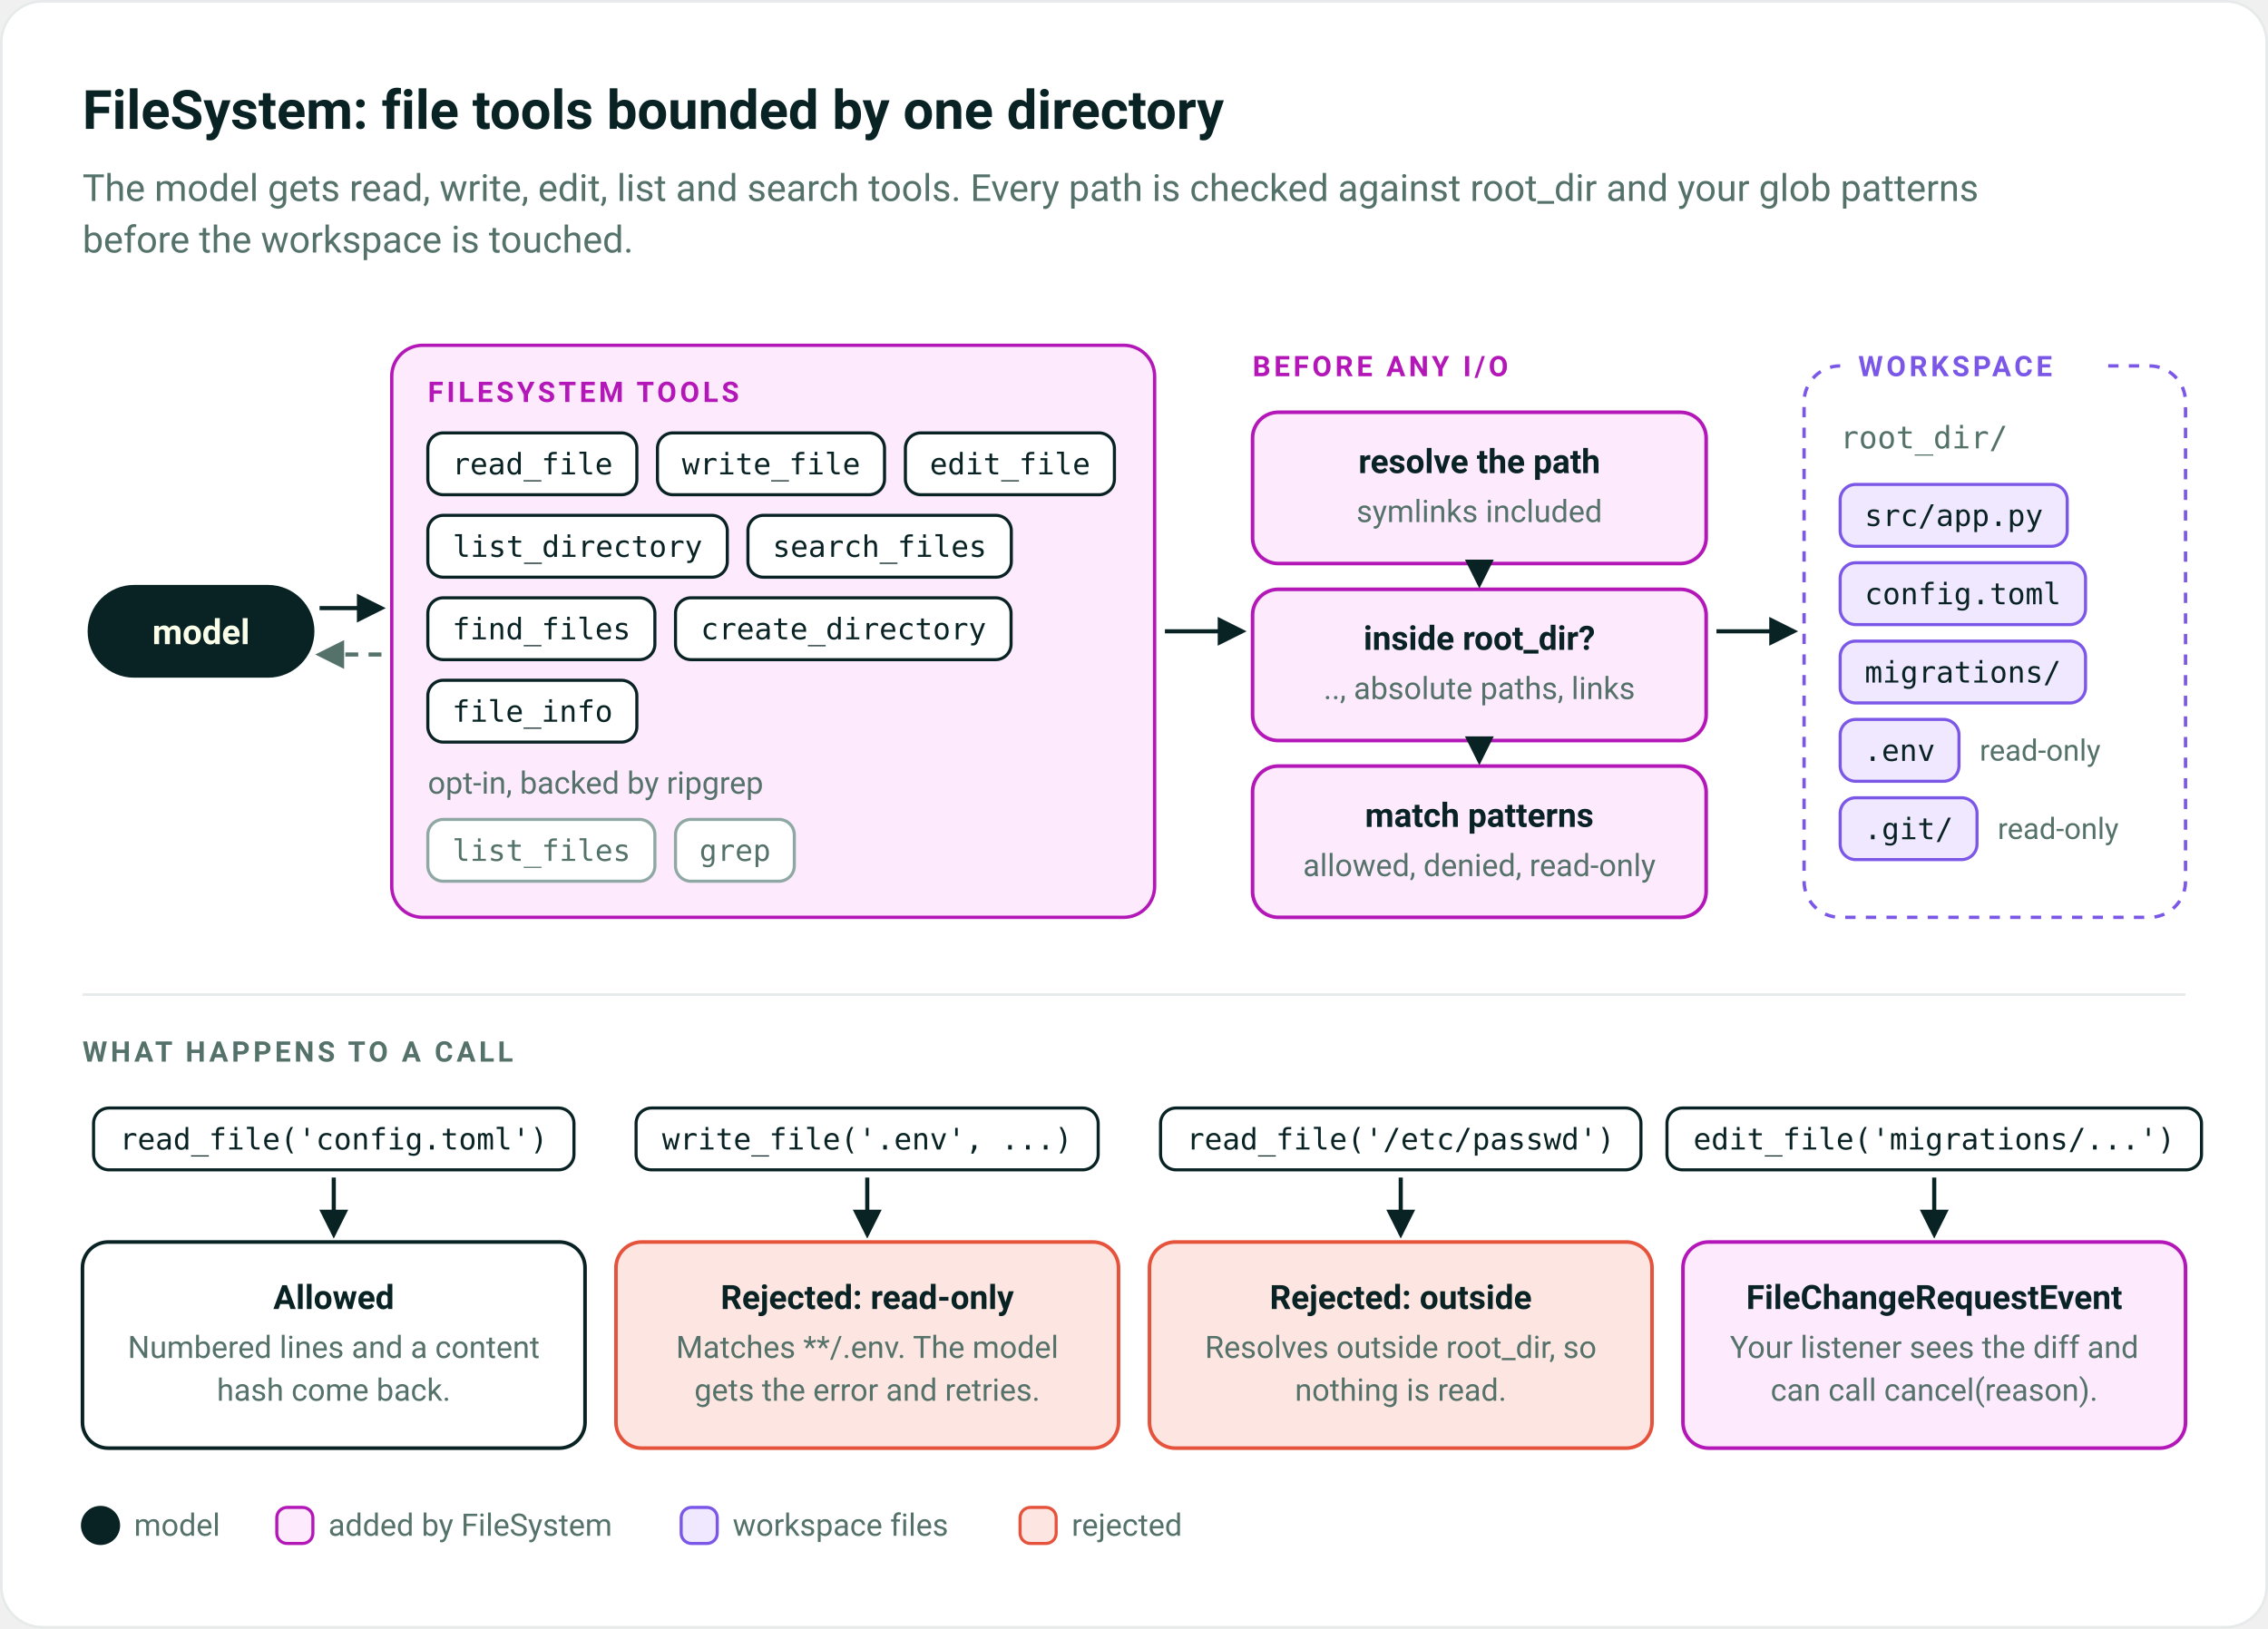
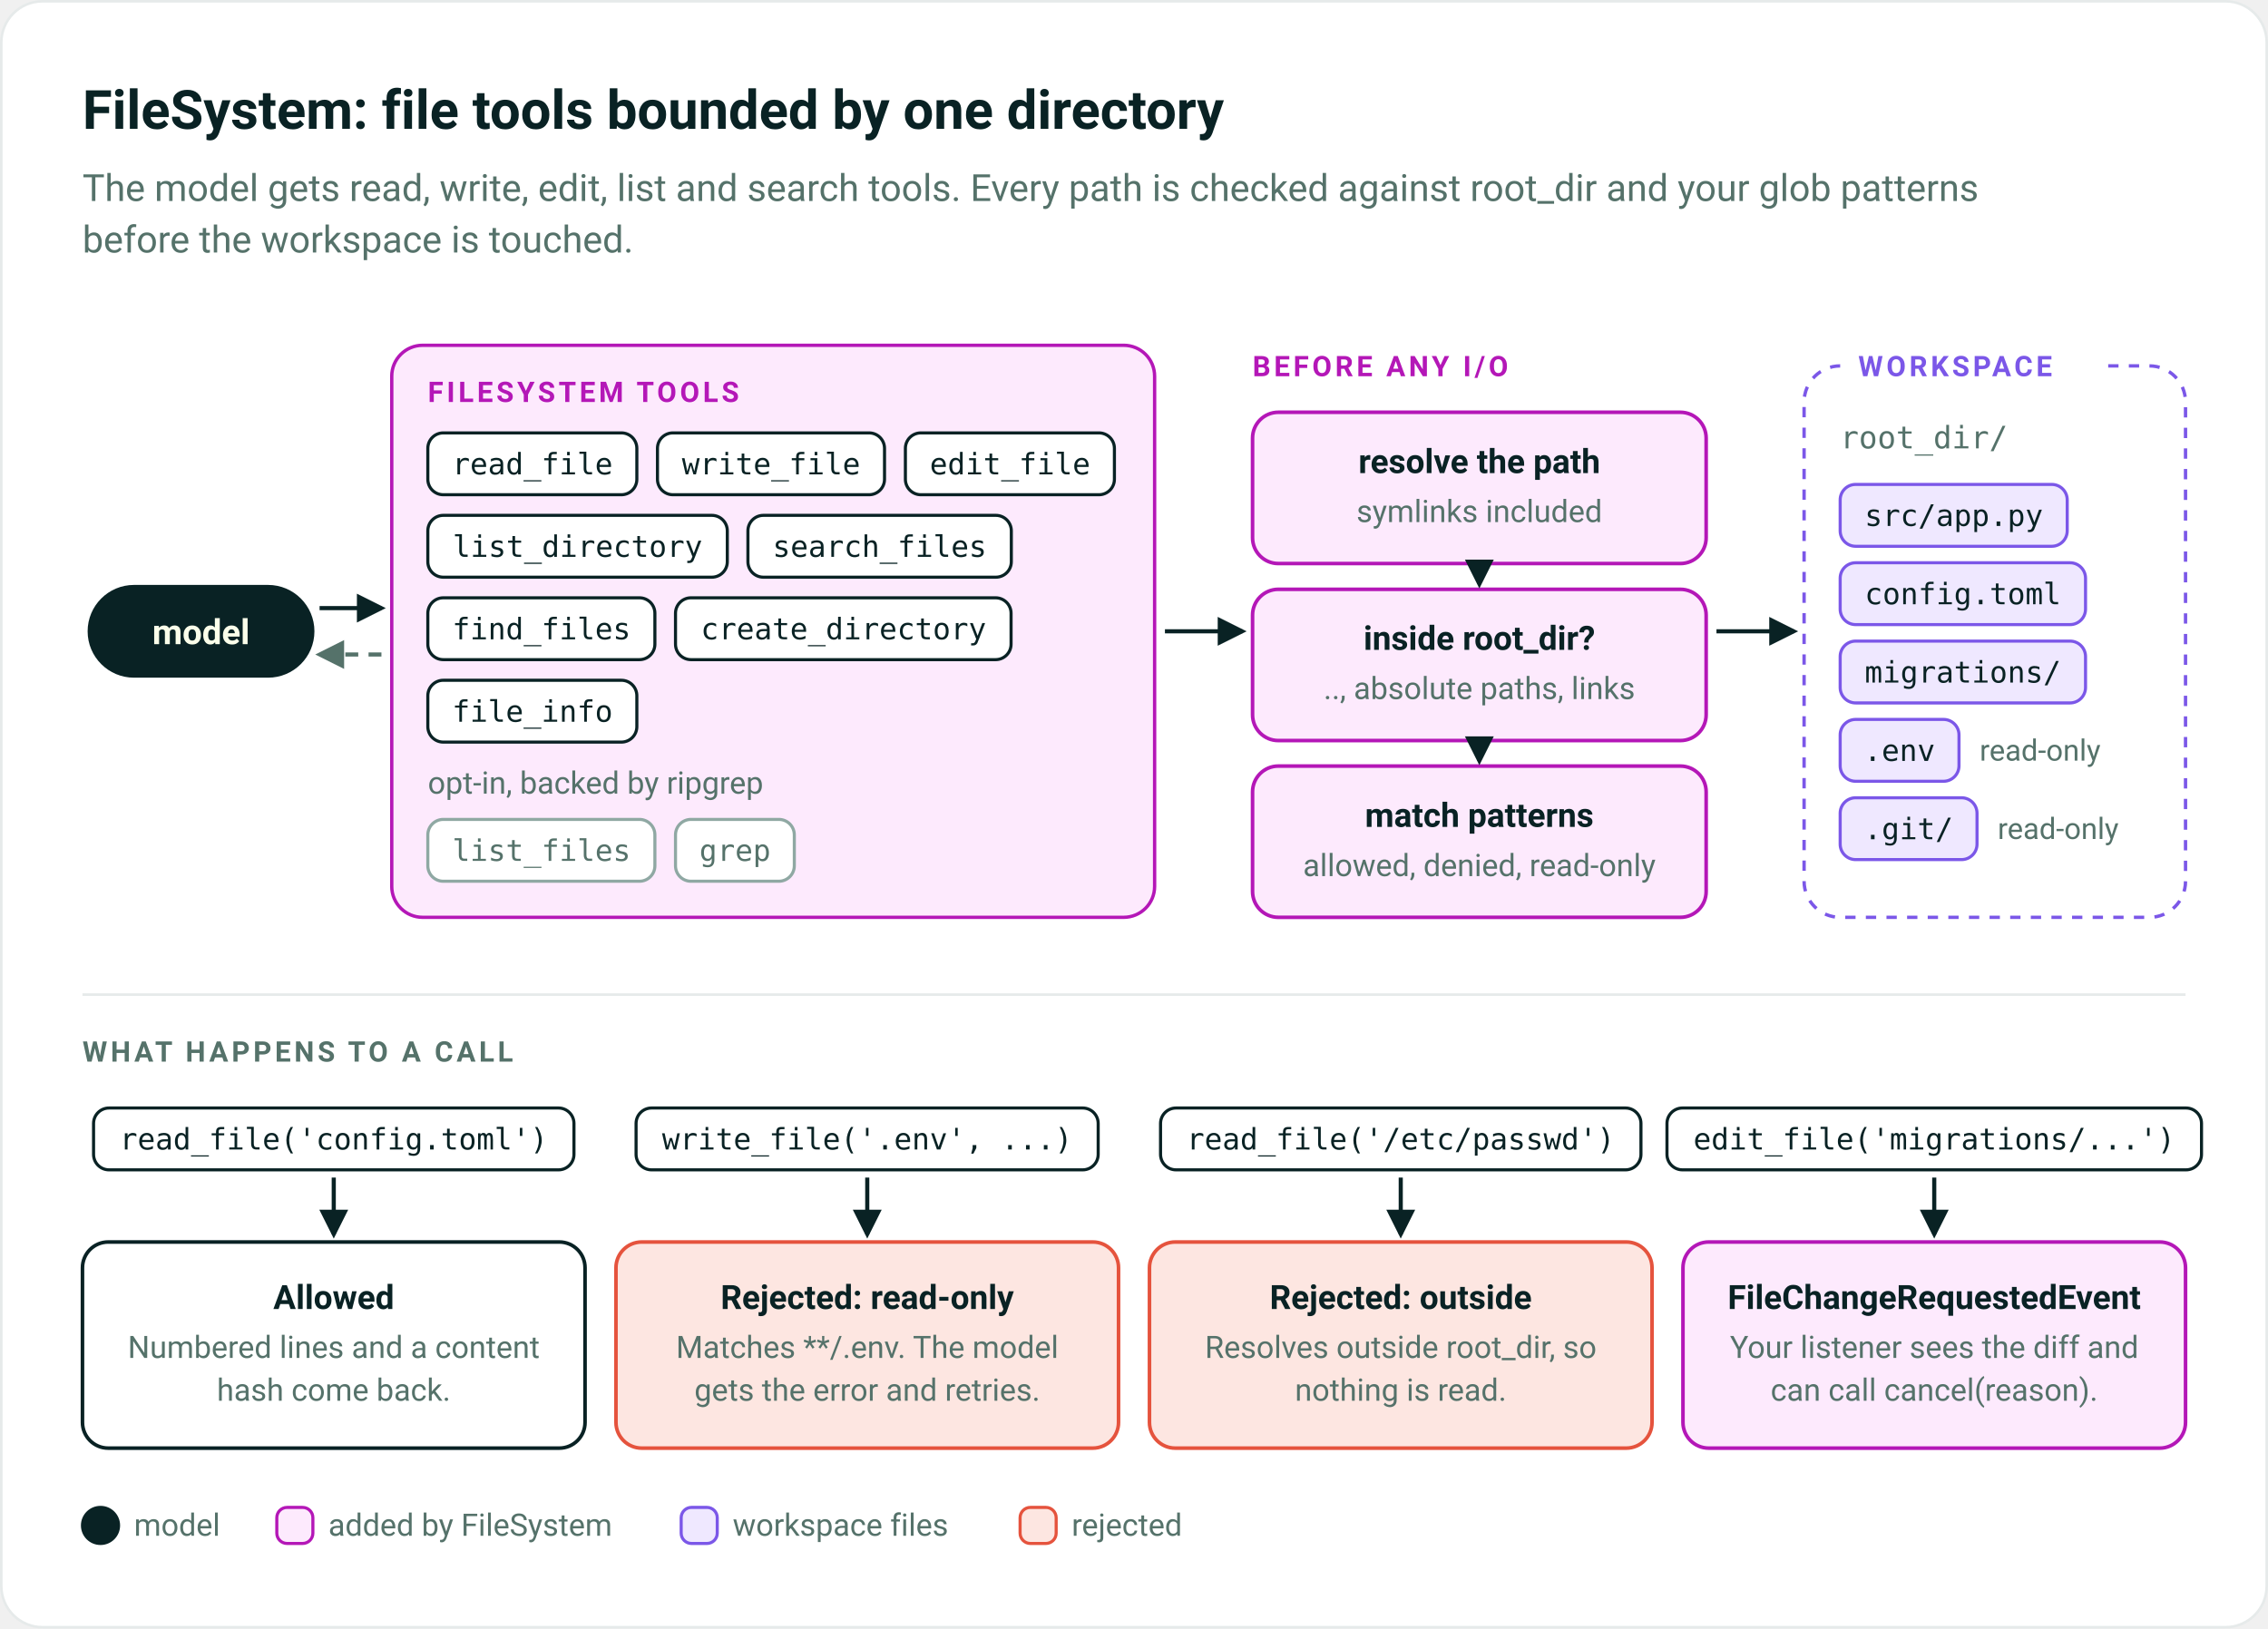
<svg xmlns="http://www.w3.org/2000/svg" width="880" height="632" viewBox="0 0 880 632" role="img" aria-labelledby="t d">
  <defs>
    <marker id="ai" viewBox="0 0 10 10" refX="8.5" refY="5" markerWidth="7" markerHeight="7" orient="auto-start-reverse">
      <path d="M0 0L10 5L0 10z" fill="#092224" />
    </marker>
    <marker id="am" viewBox="0 0 10 10" refX="8.5" refY="5" markerWidth="7" markerHeight="7" orient="auto-start-reverse">
      <path d="M0 0L10 5L0 10z" fill="#55726A" />
    </marker>
    <marker id="al" viewBox="0 0 10 10" refX="8.5" refY="5" markerWidth="7" markerHeight="7" orient="auto-start-reverse">
      <path d="M0 0L10 5L0 10z" fill="#B417B7" />
    </marker>
    <marker id="al2" viewBox="0 0 10 10" refX="8.5" refY="5" markerWidth="7" markerHeight="7" orient="auto-start-reverse">
      <path d="M0 0L10 5L0 10z" fill="#E520E9" />
    </marker>
    <marker id="ap" viewBox="0 0 10 10" refX="8.5" refY="5" markerWidth="7" markerHeight="7" orient="auto-start-reverse">
      <path d="M0 0L10 5L0 10z" fill="#7B57E8" />
    </marker>
    <marker id="aa" viewBox="0 0 10 10" refX="8.5" refY="5" markerWidth="7" markerHeight="7" orient="auto-start-reverse">
      <path d="M0 0L10 5L0 10z" fill="#0E9C86" />
    </marker>
    <marker id="ac" viewBox="0 0 10 10" refX="8.5" refY="5" markerWidth="7" markerHeight="7" orient="auto-start-reverse">
      <path d="M0 0L10 5L0 10z" fill="#E5533D" />
    </marker>
    <marker id="af" viewBox="0 0 10 10" refX="8.5" refY="5" markerWidth="7" markerHeight="7" orient="auto-start-reverse">
      <path d="M0 0L10 5L0 10z" fill="#8FA8A3" />
    </marker>
    <marker id="ao" viewBox="0 0 10 10" refX="8.5" refY="5" markerWidth="7" markerHeight="7" orient="auto-start-reverse">
      <path d="M0 0L10 5L0 10z" fill="#97998B" />
    </marker>
  </defs>
  <rect x="0.5" y="0.5" width="879" height="631" rx="16" fill="#FFFFFF" stroke="#E6EAEA" />
  <text x="32" y="50" font-size="21" fill="#092224" text-anchor="start" font-weight="700" font-family="ui-sans-serif, system-ui, -apple-system, 'Segoe UI', Roboto, Helvetica, Arial, sans-serif">FileSystem: file tools bounded by one directory</text>
  <text x="32" y="78" font-size="14.5" fill="#55726A" text-anchor="start" font-weight="400" font-family="ui-sans-serif, system-ui, -apple-system, 'Segoe UI', Roboto, Helvetica, Arial, sans-serif">The model gets read, write, edit, list and search tools. Every path is checked against root_dir and your glob patterns</text>
  <text x="32" y="98" font-size="14.5" fill="#55726A" text-anchor="start" font-weight="400" font-family="ui-sans-serif, system-ui, -apple-system, 'Segoe UI', Roboto, Helvetica, Arial, sans-serif">before the workspace is touched.</text>
  <rect x="152" y="134" width="296" height="222" rx="12" fill="#FDEAFD" stroke="#B417B7" stroke-width="1.3" />
  <text letter-spacing="1.3" x="166" y="156" font-size="11" fill="#B417B7" text-anchor="start" font-weight="700" font-family="ui-sans-serif, system-ui, -apple-system, 'Segoe UI', Roboto, Helvetica, Arial, sans-serif">FILESYSTEM TOOLS</text>
  <rect x="166" y="168" width="81.1" height="24" rx="6" fill="#FFFFFF" stroke="#092224" stroke-width="1.2" />
  <text x="206.6" y="184.1" font-size="11.5" fill="#092224" text-anchor="middle" font-weight="500" font-family="ui-monospace, 'SF Mono', Menlo, Consolas, monospace">read_file</text>
  <rect x="255.1" y="168" width="88.1" height="24" rx="6" fill="#FFFFFF" stroke="#092224" stroke-width="1.2" />
  <text x="299.2" y="184.1" font-size="11.5" fill="#092224" text-anchor="middle" font-weight="500" font-family="ui-monospace, 'SF Mono', Menlo, Consolas, monospace">write_file</text>
  <rect x="351.3" y="168" width="81.1" height="24" rx="6" fill="#FFFFFF" stroke="#092224" stroke-width="1.2" />
  <text x="391.9" y="184.1" font-size="11.5" fill="#092224" text-anchor="middle" font-weight="500" font-family="ui-monospace, 'SF Mono', Menlo, Consolas, monospace">edit_file</text>
  <rect x="166" y="200" width="116.2" height="24" rx="6" fill="#FFFFFF" stroke="#092224" stroke-width="1.2" />
  <text x="224.1" y="216.1" font-size="11.5" fill="#092224" text-anchor="middle" font-weight="500" font-family="ui-monospace, 'SF Mono', Menlo, Consolas, monospace">list_directory</text>
  <rect x="290.2" y="200" width="102.2" height="24" rx="6" fill="#FFFFFF" stroke="#092224" stroke-width="1.2" />
  <text x="341.3" y="216.1" font-size="11.5" fill="#092224" text-anchor="middle" font-weight="500" font-family="ui-monospace, 'SF Mono', Menlo, Consolas, monospace">search_files</text>
  <rect x="166" y="232" width="88.1" height="24" rx="6" fill="#FFFFFF" stroke="#092224" stroke-width="1.2" />
  <text x="210.1" y="248.1" font-size="11.5" fill="#092224" text-anchor="middle" font-weight="500" font-family="ui-monospace, 'SF Mono', Menlo, Consolas, monospace">find_files</text>
  <rect x="262.1" y="232" width="130.2" height="24" rx="6" fill="#FFFFFF" stroke="#092224" stroke-width="1.2" />
  <text x="327.3" y="248.1" font-size="11.5" fill="#092224" text-anchor="middle" font-weight="500" font-family="ui-monospace, 'SF Mono', Menlo, Consolas, monospace">create_directory</text>
  <rect x="166" y="264" width="81.1" height="24" rx="6" fill="#FFFFFF" stroke="#092224" stroke-width="1.2" />
  <text x="206.6" y="280.1" font-size="11.5" fill="#092224" text-anchor="middle" font-weight="500" font-family="ui-monospace, 'SF Mono', Menlo, Consolas, monospace">file_info</text>
  <text x="166" y="308" font-size="12" fill="#55726A" text-anchor="start" font-weight="400" font-family="ui-sans-serif, system-ui, -apple-system, 'Segoe UI', Roboto, Helvetica, Arial, sans-serif">opt-in, backed by ripgrep</text>
  <rect x="166" y="318" width="88.1" height="24" rx="6" fill="#FFFFFF" stroke="#8FA8A3" stroke-width="1.2" />
  <text x="210.1" y="334.1" font-size="11.5" fill="#55726A" text-anchor="middle" font-weight="500" font-family="ui-monospace, 'SF Mono', Menlo, Consolas, monospace">list_files</text>
  <rect x="262.1" y="318" width="46.1" height="24" rx="6" fill="#FFFFFF" stroke="#8FA8A3" stroke-width="1.2" />
  <text x="285.2" y="334.1" font-size="11.5" fill="#55726A" text-anchor="middle" font-weight="500" font-family="ui-monospace, 'SF Mono', Menlo, Consolas, monospace">grep</text>
  <rect x="34" y="227" width="88" height="36" rx="18" fill="#092224" />
  <text x="78" y="250" font-size="13.5" fill="#FBFFEA" text-anchor="middle" font-weight="700" font-family="ui-sans-serif, system-ui, -apple-system, 'Segoe UI', Roboto, Helvetica, Arial, sans-serif">model</text>
  <line x1="124" y1="236" x2="148" y2="236" stroke="#092224" stroke-width="1.6" marker-end="url(#ai)" />
  <line x1="148" y1="254" x2="124" y2="254" stroke="#55726A" stroke-width="1.6" stroke-dasharray="5 4" marker-end="url(#am)" />
  <text letter-spacing="1.3" x="486" y="146" font-size="11" fill="#B417B7" text-anchor="start" font-weight="700" font-family="ui-sans-serif, system-ui, -apple-system, 'Segoe UI', Roboto, Helvetica, Arial, sans-serif">BEFORE ANY I/O</text>
  <rect x="486" y="160" width="176" height="58.7" rx="10" fill="#FDEAFD" stroke="#B417B7" stroke-width="1.4" />
  <text x="574" y="183.6" font-size="13" fill="#092224" text-anchor="middle" font-weight="600" font-family="ui-sans-serif, system-ui, -apple-system, 'Segoe UI', Roboto, Helvetica, Arial, sans-serif">resolve the path</text>
  <text x="574" y="202.6" font-size="12" fill="#55726A" text-anchor="middle" font-weight="400" font-family="ui-sans-serif, system-ui, -apple-system, 'Segoe UI', Roboto, Helvetica, Arial, sans-serif">symlinks included</text>
  <rect x="486" y="228.7" width="176" height="58.7" rx="10" fill="#FDEAFD" stroke="#B417B7" stroke-width="1.4" />
  <text x="574" y="252.2" font-size="13" fill="#092224" text-anchor="middle" font-weight="600" font-family="ui-sans-serif, system-ui, -apple-system, 'Segoe UI', Roboto, Helvetica, Arial, sans-serif">inside root_dir?</text>
  <text x="574" y="271.3" font-size="12" fill="#55726A" text-anchor="middle" font-weight="400" font-family="ui-sans-serif, system-ui, -apple-system, 'Segoe UI', Roboto, Helvetica, Arial, sans-serif">.., absolute paths, links</text>
  <line x1="574" y1="218.7" x2="574" y2="226.7" stroke="#092224" stroke-width="1.6" marker-end="url(#ai)" />
  <rect x="486" y="297.3" width="176" height="58.7" rx="10" fill="#FDEAFD" stroke="#B417B7" stroke-width="1.4" />
  <text x="574" y="320.9" font-size="13" fill="#092224" text-anchor="middle" font-weight="600" font-family="ui-sans-serif, system-ui, -apple-system, 'Segoe UI', Roboto, Helvetica, Arial, sans-serif">match patterns</text>
  <text x="574" y="340" font-size="12" fill="#55726A" text-anchor="middle" font-weight="400" font-family="ui-sans-serif, system-ui, -apple-system, 'Segoe UI', Roboto, Helvetica, Arial, sans-serif">allowed, denied, read-only</text>
  <line x1="574" y1="287.3" x2="574" y2="295.3" stroke="#092224" stroke-width="1.6" marker-end="url(#ai)" />
  <line x1="452" y1="245" x2="482" y2="245" stroke="#092224" stroke-width="1.6" marker-end="url(#ai)" />
  <rect x="700" y="142" width="148" height="214" rx="14" fill="none" stroke="#7B57E8" stroke-width="1.3" stroke-dasharray="4 4" />
  <rect x="714" y="134" width="102.4" height="16" rx="4" fill="#FFFFFF" />
  <text letter-spacing="1.3" x="721" y="146" font-size="11" fill="#7B57E8" text-anchor="start" font-weight="700" font-family="ui-sans-serif, system-ui, -apple-system, 'Segoe UI', Roboto, Helvetica, Arial, sans-serif">WORKSPACE</text>
  <text x="714" y="174" font-size="12" fill="#55726A" text-anchor="start" font-weight="400" font-family="ui-monospace, 'SF Mono', Menlo, Consolas, monospace">root_dir/</text>
  <rect x="714" y="188" width="88.1" height="24" rx="6" fill="#EFE8FF" stroke="#7B57E8" stroke-width="1.2" />
  <text x="758.1" y="204.1" font-size="11.5" fill="#092224" text-anchor="middle" font-weight="500" font-family="ui-monospace, 'SF Mono', Menlo, Consolas, monospace">src/app.py</text>
  <rect x="714" y="218.4" width="95.2" height="24" rx="6" fill="#EFE8FF" stroke="#7B57E8" stroke-width="1.2" />
  <text x="761.6" y="234.5" font-size="11.5" fill="#092224" text-anchor="middle" font-weight="500" font-family="ui-monospace, 'SF Mono', Menlo, Consolas, monospace">config.toml</text>
  <rect x="714" y="248.8" width="95.2" height="24" rx="6" fill="#EFE8FF" stroke="#7B57E8" stroke-width="1.2" />
  <text x="761.6" y="264.9" font-size="11.5" fill="#092224" text-anchor="middle" font-weight="500" font-family="ui-monospace, 'SF Mono', Menlo, Consolas, monospace">migrations/</text>
  <rect x="714" y="279.2" width="46.1" height="24" rx="6" fill="#EFE8FF" stroke="#7B57E8" stroke-width="1.2" />
  <text x="737" y="295.3" font-size="11.5" fill="#092224" text-anchor="middle" font-weight="500" font-family="ui-monospace, 'SF Mono', Menlo, Consolas, monospace">.env</text>
  <text x="768.1" y="295.2" font-size="11.5" fill="#55726A" text-anchor="start" font-weight="400" font-family="ui-sans-serif, system-ui, -apple-system, 'Segoe UI', Roboto, Helvetica, Arial, sans-serif">read-only</text>
  <rect x="714" y="309.6" width="53.1" height="24" rx="6" fill="#EFE8FF" stroke="#7B57E8" stroke-width="1.2" />
  <text x="740.5" y="325.7" font-size="11.5" fill="#092224" text-anchor="middle" font-weight="500" font-family="ui-monospace, 'SF Mono', Menlo, Consolas, monospace">.git/</text>
  <text x="775.1" y="325.6" font-size="11.5" fill="#55726A" text-anchor="start" font-weight="400" font-family="ui-sans-serif, system-ui, -apple-system, 'Segoe UI', Roboto, Helvetica, Arial, sans-serif">read-only</text>
  <line x1="666" y1="245" x2="696" y2="245" stroke="#092224" stroke-width="1.6" marker-end="url(#ai)" />
  <line x1="32" y1="386" x2="848" y2="386" stroke="#E6EAEA" stroke-width="1" />
  <text letter-spacing="1.3" x="32" y="412" font-size="11" fill="#55726A" text-anchor="start" font-weight="700" font-family="ui-sans-serif, system-ui, -apple-system, 'Segoe UI', Roboto, Helvetica, Arial, sans-serif">WHAT HAPPENS TO A CALL</text>
  <rect x="36.3" y="430" width="186.4" height="24" rx="6" fill="#FFFFFF" stroke="#092224" stroke-width="1.2" />
  <text x="129.5" y="446.1" font-size="11.5" fill="#092224" text-anchor="middle" font-weight="500" font-family="ui-monospace, 'SF Mono', Menlo, Consolas, monospace">read_file('config.toml')</text>
  <line x1="129.5" y1="457" x2="129.5" y2="479" stroke="#092224" stroke-width="1.6" marker-end="url(#ai)" />
  <rect x="32" y="482" width="195" height="80" rx="10" fill="#FFFFFF" stroke="#092224" stroke-width="1.4" />
  <text x="129.5" y="508" font-size="13" fill="#092224" text-anchor="middle" font-weight="600" font-family="ui-sans-serif, system-ui, -apple-system, 'Segoe UI', Roboto, Helvetica, Arial, sans-serif">Allowed</text>
  <text x="129.5" y="527" font-size="12" fill="#55726A" text-anchor="middle" font-weight="400" font-family="ui-sans-serif, system-ui, -apple-system, 'Segoe UI', Roboto, Helvetica, Arial, sans-serif">Numbered lines and a content</text>
  <text x="129.5" y="543.6" font-size="12" fill="#55726A" text-anchor="middle" font-weight="400" font-family="ui-sans-serif, system-ui, -apple-system, 'Segoe UI', Roboto, Helvetica, Arial, sans-serif">hash come back.</text>
  <rect x="246.8" y="430" width="179.3" height="24" rx="6" fill="#FFFFFF" stroke="#092224" stroke-width="1.2" />
  <text x="336.5" y="446.1" font-size="11.5" fill="#092224" text-anchor="middle" font-weight="500" font-family="ui-monospace, 'SF Mono', Menlo, Consolas, monospace">write_file('.env', ...)</text>
  <line x1="336.5" y1="457" x2="336.5" y2="479" stroke="#092224" stroke-width="1.6" marker-end="url(#ai)" />
  <rect x="239" y="482" width="195" height="80" rx="10" fill="#FDE6E1" stroke="#E5533D" stroke-width="1.4" />
  <text x="336.5" y="508" font-size="13" fill="#092224" text-anchor="middle" font-weight="600" font-family="ui-sans-serif, system-ui, -apple-system, 'Segoe UI', Roboto, Helvetica, Arial, sans-serif">Rejected: read-only</text>
  <text x="336.5" y="527" font-size="12" fill="#55726A" text-anchor="middle" font-weight="400" font-family="ui-sans-serif, system-ui, -apple-system, 'Segoe UI', Roboto, Helvetica, Arial, sans-serif">Matches **/.env. The model</text>
  <text x="336.5" y="543.6" font-size="12" fill="#55726A" text-anchor="middle" font-weight="400" font-family="ui-sans-serif, system-ui, -apple-system, 'Segoe UI', Roboto, Helvetica, Arial, sans-serif">gets the error and retries.</text>
  <rect x="450.3" y="430" width="186.4" height="24" rx="6" fill="#FFFFFF" stroke="#092224" stroke-width="1.2" />
  <text x="543.5" y="446.1" font-size="11.5" fill="#092224" text-anchor="middle" font-weight="500" font-family="ui-monospace, 'SF Mono', Menlo, Consolas, monospace">read_file('/etc/passwd')</text>
  <line x1="543.5" y1="457" x2="543.5" y2="479" stroke="#092224" stroke-width="1.6" marker-end="url(#ai)" />
  <rect x="446" y="482" width="195" height="80" rx="10" fill="#FDE6E1" stroke="#E5533D" stroke-width="1.4" />
  <text x="543.5" y="508" font-size="13" fill="#092224" text-anchor="middle" font-weight="600" font-family="ui-sans-serif, system-ui, -apple-system, 'Segoe UI', Roboto, Helvetica, Arial, sans-serif">Rejected: outside</text>
  <text x="543.5" y="527" font-size="12" fill="#55726A" text-anchor="middle" font-weight="400" font-family="ui-sans-serif, system-ui, -apple-system, 'Segoe UI', Roboto, Helvetica, Arial, sans-serif">Resolves outside root_dir, so</text>
  <text x="543.5" y="543.6" font-size="12" fill="#55726A" text-anchor="middle" font-weight="400" font-family="ui-sans-serif, system-ui, -apple-system, 'Segoe UI', Roboto, Helvetica, Arial, sans-serif">nothing is read.</text>
  <rect x="646.8" y="430" width="207.4" height="24" rx="6" fill="#FFFFFF" stroke="#092224" stroke-width="1.2" />
  <text x="750.5" y="446.1" font-size="11.5" fill="#092224" text-anchor="middle" font-weight="500" font-family="ui-monospace, 'SF Mono', Menlo, Consolas, monospace">edit_file('migrations/...')</text>
  <line x1="750.5" y1="457" x2="750.5" y2="479" stroke="#092224" stroke-width="1.6" marker-end="url(#ai)" />
  <rect x="653" y="482" width="195" height="80" rx="10" fill="#FDEAFD" stroke="#B417B7" stroke-width="1.4" />
-   <text x="750.5" y="508" font-size="13" fill="#092224" text-anchor="middle" font-weight="600" font-family="ui-sans-serif, system-ui, -apple-system, 'Segoe UI', Roboto, Helvetica, Arial, sans-serif">FileChangeRequestEvent</text>
+   <text x="750.5" y="508" font-size="13" fill="#092224" text-anchor="middle" font-weight="600" font-family="ui-sans-serif, system-ui, -apple-system, 'Segoe UI', Roboto, Helvetica, Arial, sans-serif">FileChangeRequestedEvent</text>
  <text x="750.5" y="527" font-size="12" fill="#55726A" text-anchor="middle" font-weight="400" font-family="ui-sans-serif, system-ui, -apple-system, 'Segoe UI', Roboto, Helvetica, Arial, sans-serif">Your listener sees the diff and</text>
  <text x="750.5" y="543.6" font-size="12" fill="#55726A" text-anchor="middle" font-weight="400" font-family="ui-sans-serif, system-ui, -apple-system, 'Segoe UI', Roboto, Helvetica, Arial, sans-serif">can call cancel(reason).</text>
  <rect x="32" y="585" width="14" height="14" rx="7" fill="#092224" stroke="#092224" stroke-width="1.2" />
  <text x="52" y="596" font-size="12" fill="#55726A" text-anchor="start" font-weight="400" font-family="ui-sans-serif, system-ui, -apple-system, 'Segoe UI', Roboto, Helvetica, Arial, sans-serif">model</text>
  <rect x="107.4" y="585" width="14" height="14" rx="4" fill="#FDEAFD" stroke="#B417B7" stroke-width="1.2" />
  <text x="127.4" y="596" font-size="12" fill="#55726A" text-anchor="start" font-weight="400" font-family="ui-sans-serif, system-ui, -apple-system, 'Segoe UI', Roboto, Helvetica, Arial, sans-serif">added by FileSystem</text>
  <rect x="264.3" y="585" width="14" height="14" rx="4" fill="#EFE8FF" stroke="#7B57E8" stroke-width="1.2" />
  <text x="284.3" y="596" font-size="12" fill="#55726A" text-anchor="start" font-weight="400" font-family="ui-sans-serif, system-ui, -apple-system, 'Segoe UI', Roboto, Helvetica, Arial, sans-serif">workspace files</text>
  <rect x="395.8" y="585" width="14" height="14" rx="4" fill="#FDE6E1" stroke="#E5533D" stroke-width="1.2" />
  <text x="415.8" y="596" font-size="12" fill="#55726A" text-anchor="start" font-weight="400" font-family="ui-sans-serif, system-ui, -apple-system, 'Segoe UI', Roboto, Helvetica, Arial, sans-serif">rejected</text>
</svg>
